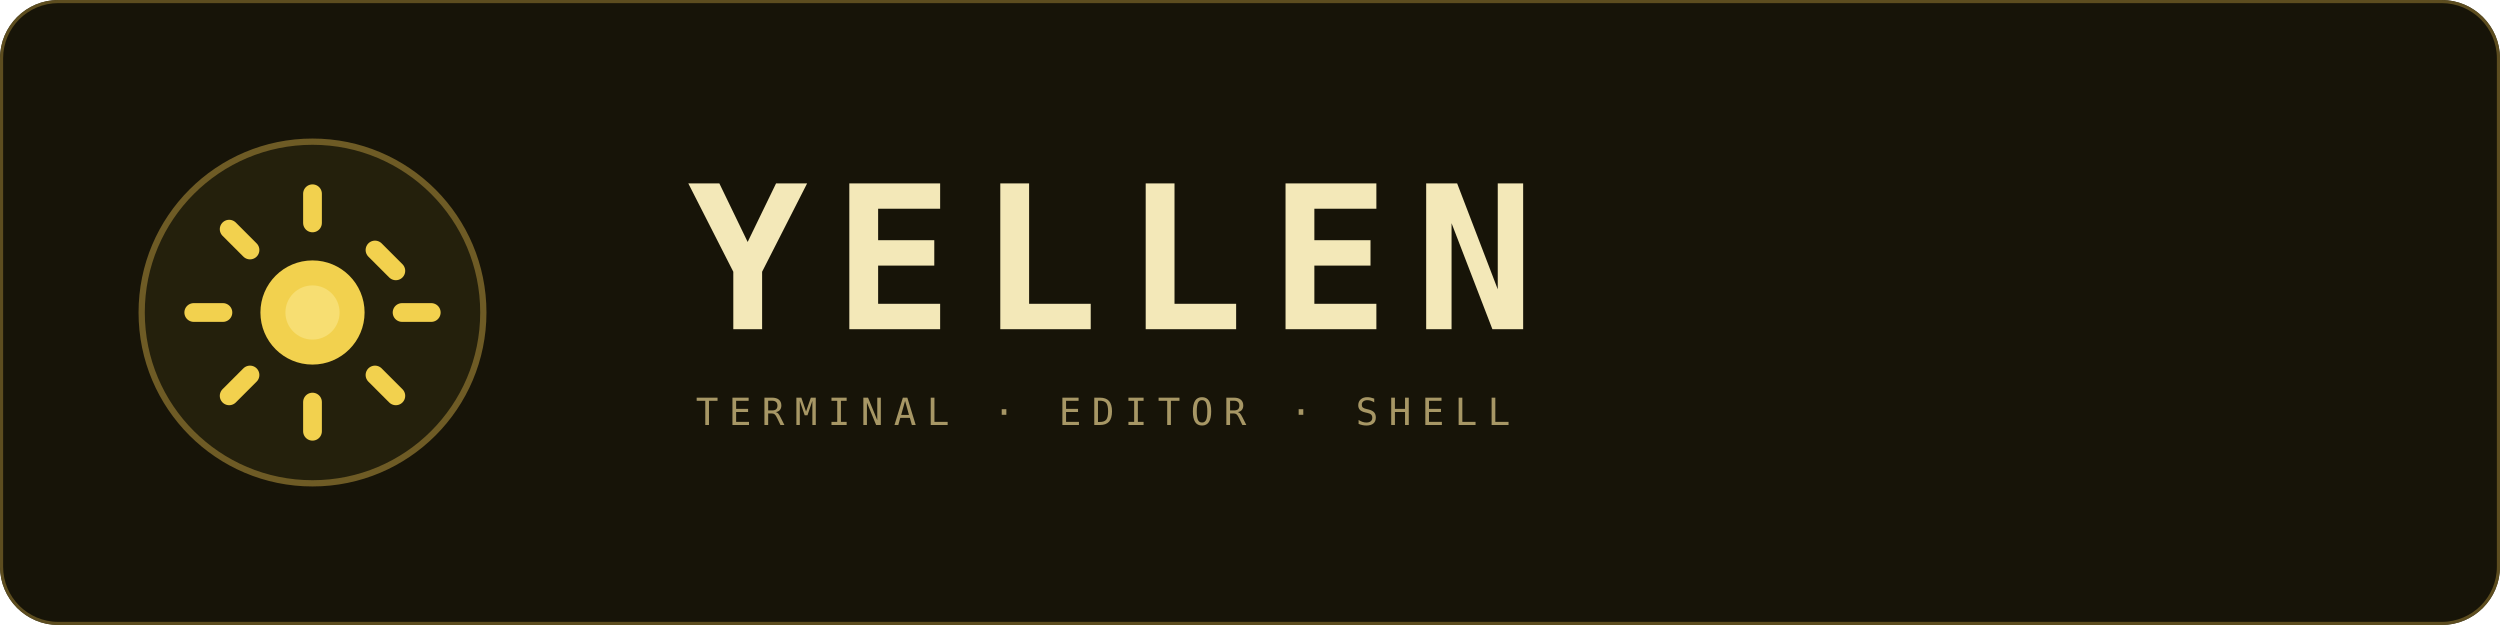
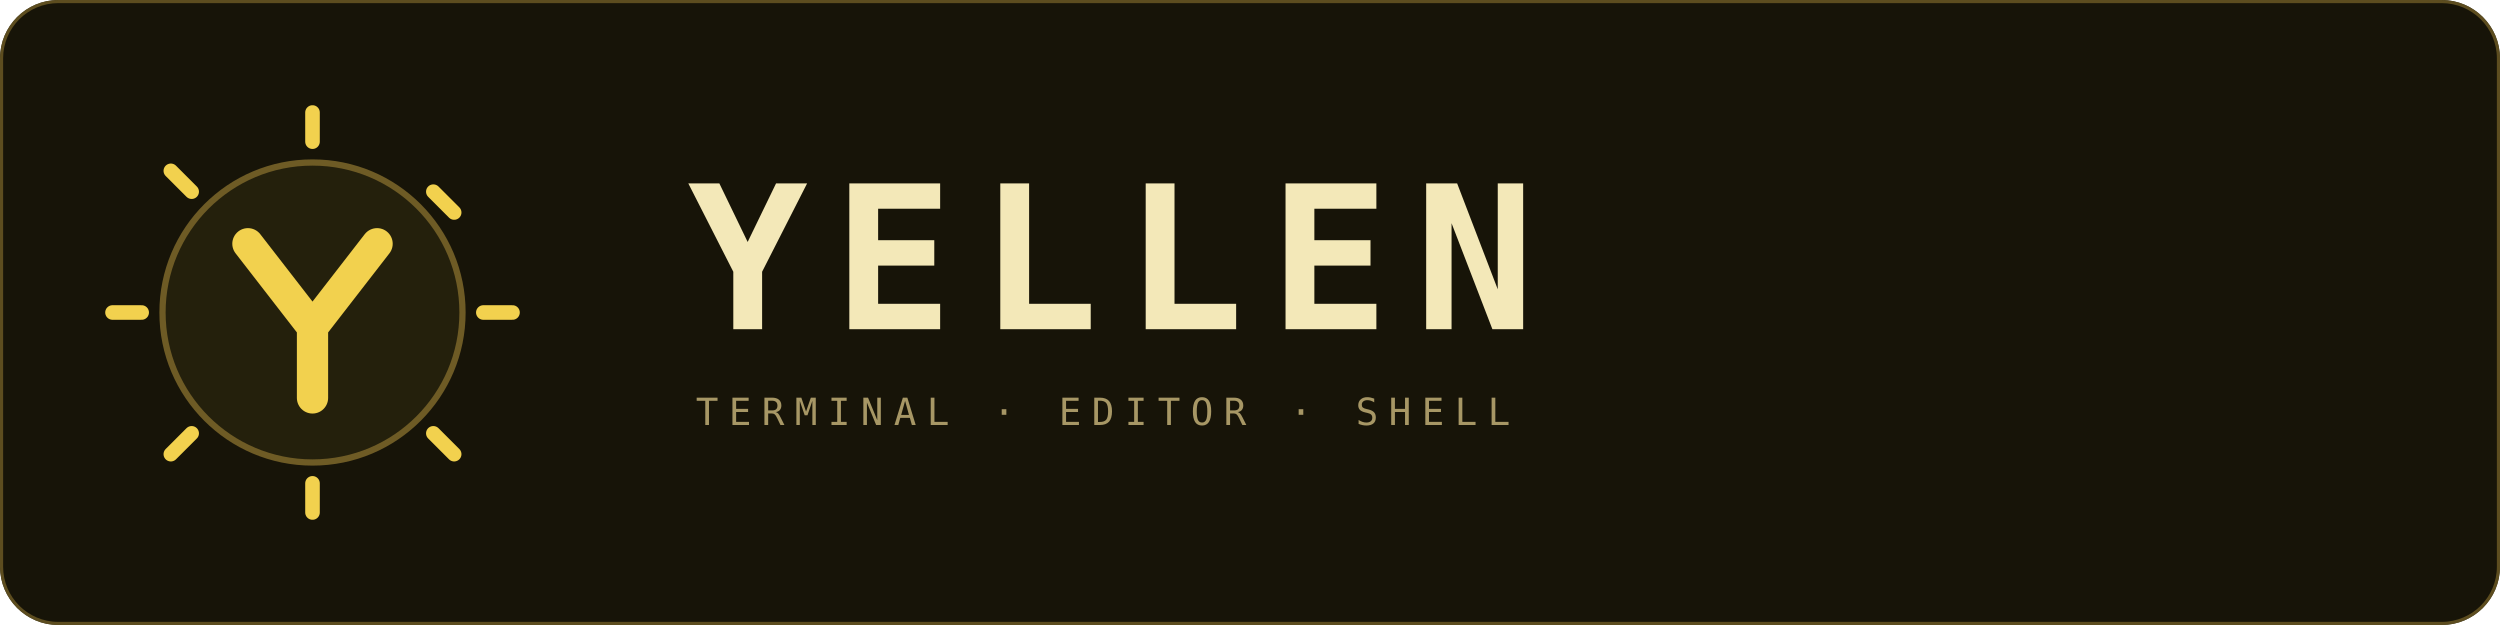
<svg xmlns="http://www.w3.org/2000/svg" viewBox="0 0 1200 300" role="img" aria-labelledby="t d">
  <rect width="1200" height="300" rx="28" fill="#171408" />
  <rect x="0.75" y="0.75" width="1198.5" height="298.5" rx="27.25" fill="none" stroke="#6E5B25" stroke-opacity=".8" stroke-width="1.5" />
  <g transform="translate(150 150)">
-     <circle r="82" fill="#24200C" stroke="#6E5B25" stroke-width="3" />
-     <g stroke="#F2D14E" stroke-width="9" stroke-linecap="round">
-       <path d="M0-57V-43M0 43v14M-57 0h14M43 0h14M-40-40l10 10M30 30l10 10M-40 40l10-10M30-30l10 10" />
+     <g stroke="#F2D14E" stroke-width="7" stroke-linecap="round">
+       <path d="M0-96V-82M0 82v14M-96 0h14M82 0h14M-68-68l10 10M58 58l10 10M-68 68l10-10M58-58l10 10" />
    </g>
-     <circle r="25" fill="#F2D14E" />
-     <circle r="13" fill="#F7DE72" />
+     <circle r="72" fill="#24200C" stroke="#6E5B25" stroke-width="3" />
+     <path d="M-31-33L0 7l31-40M0 7v34" fill="none" stroke="#F2D14E" stroke-width="15" stroke-linecap="round" stroke-linejoin="round" />
  </g>
  <text x="330" y="158" font-family="ui-monospace,SFMono-Regular,Menlo,Consolas,monospace" font-size="96" font-weight="700" letter-spacing="12" fill="#F3E8B8">YELLEN</text>
  <text x="334" y="204" font-family="ui-monospace,SFMono-Regular,Menlo,Consolas,monospace" font-size="18" letter-spacing="5" fill="#A79765">TERMINAL · EDITOR · SHELL</text>
</svg>
